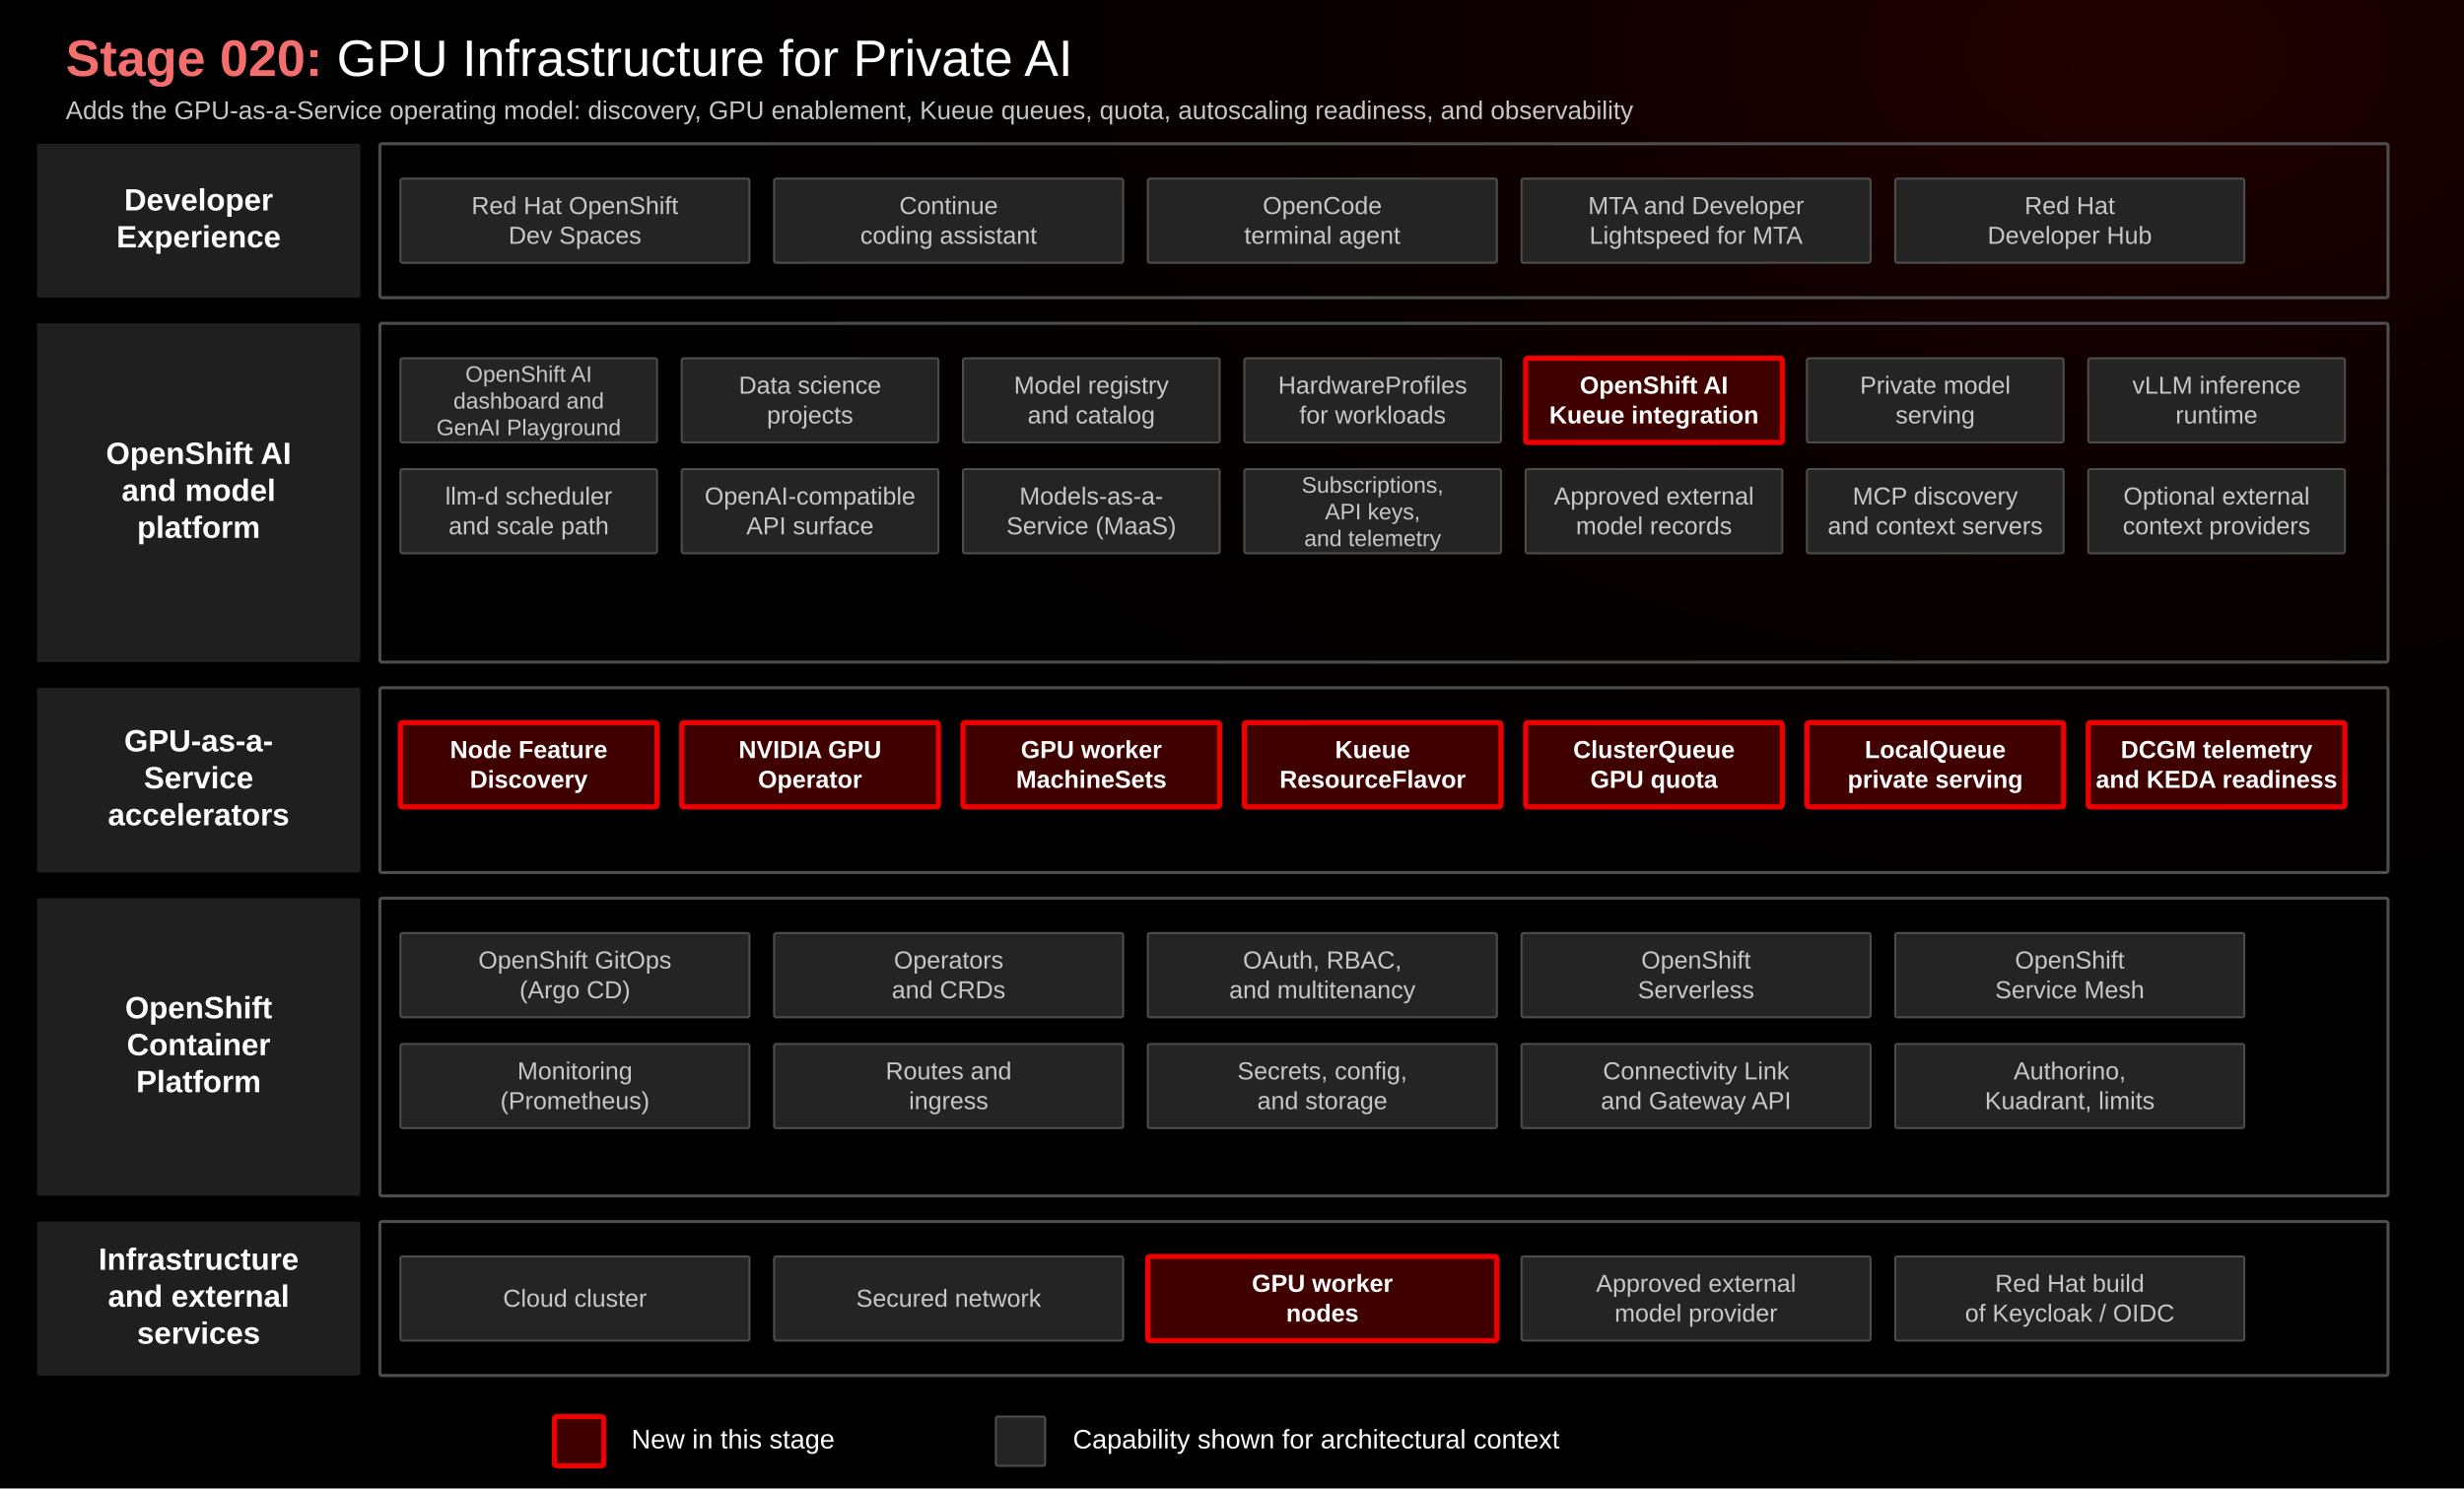
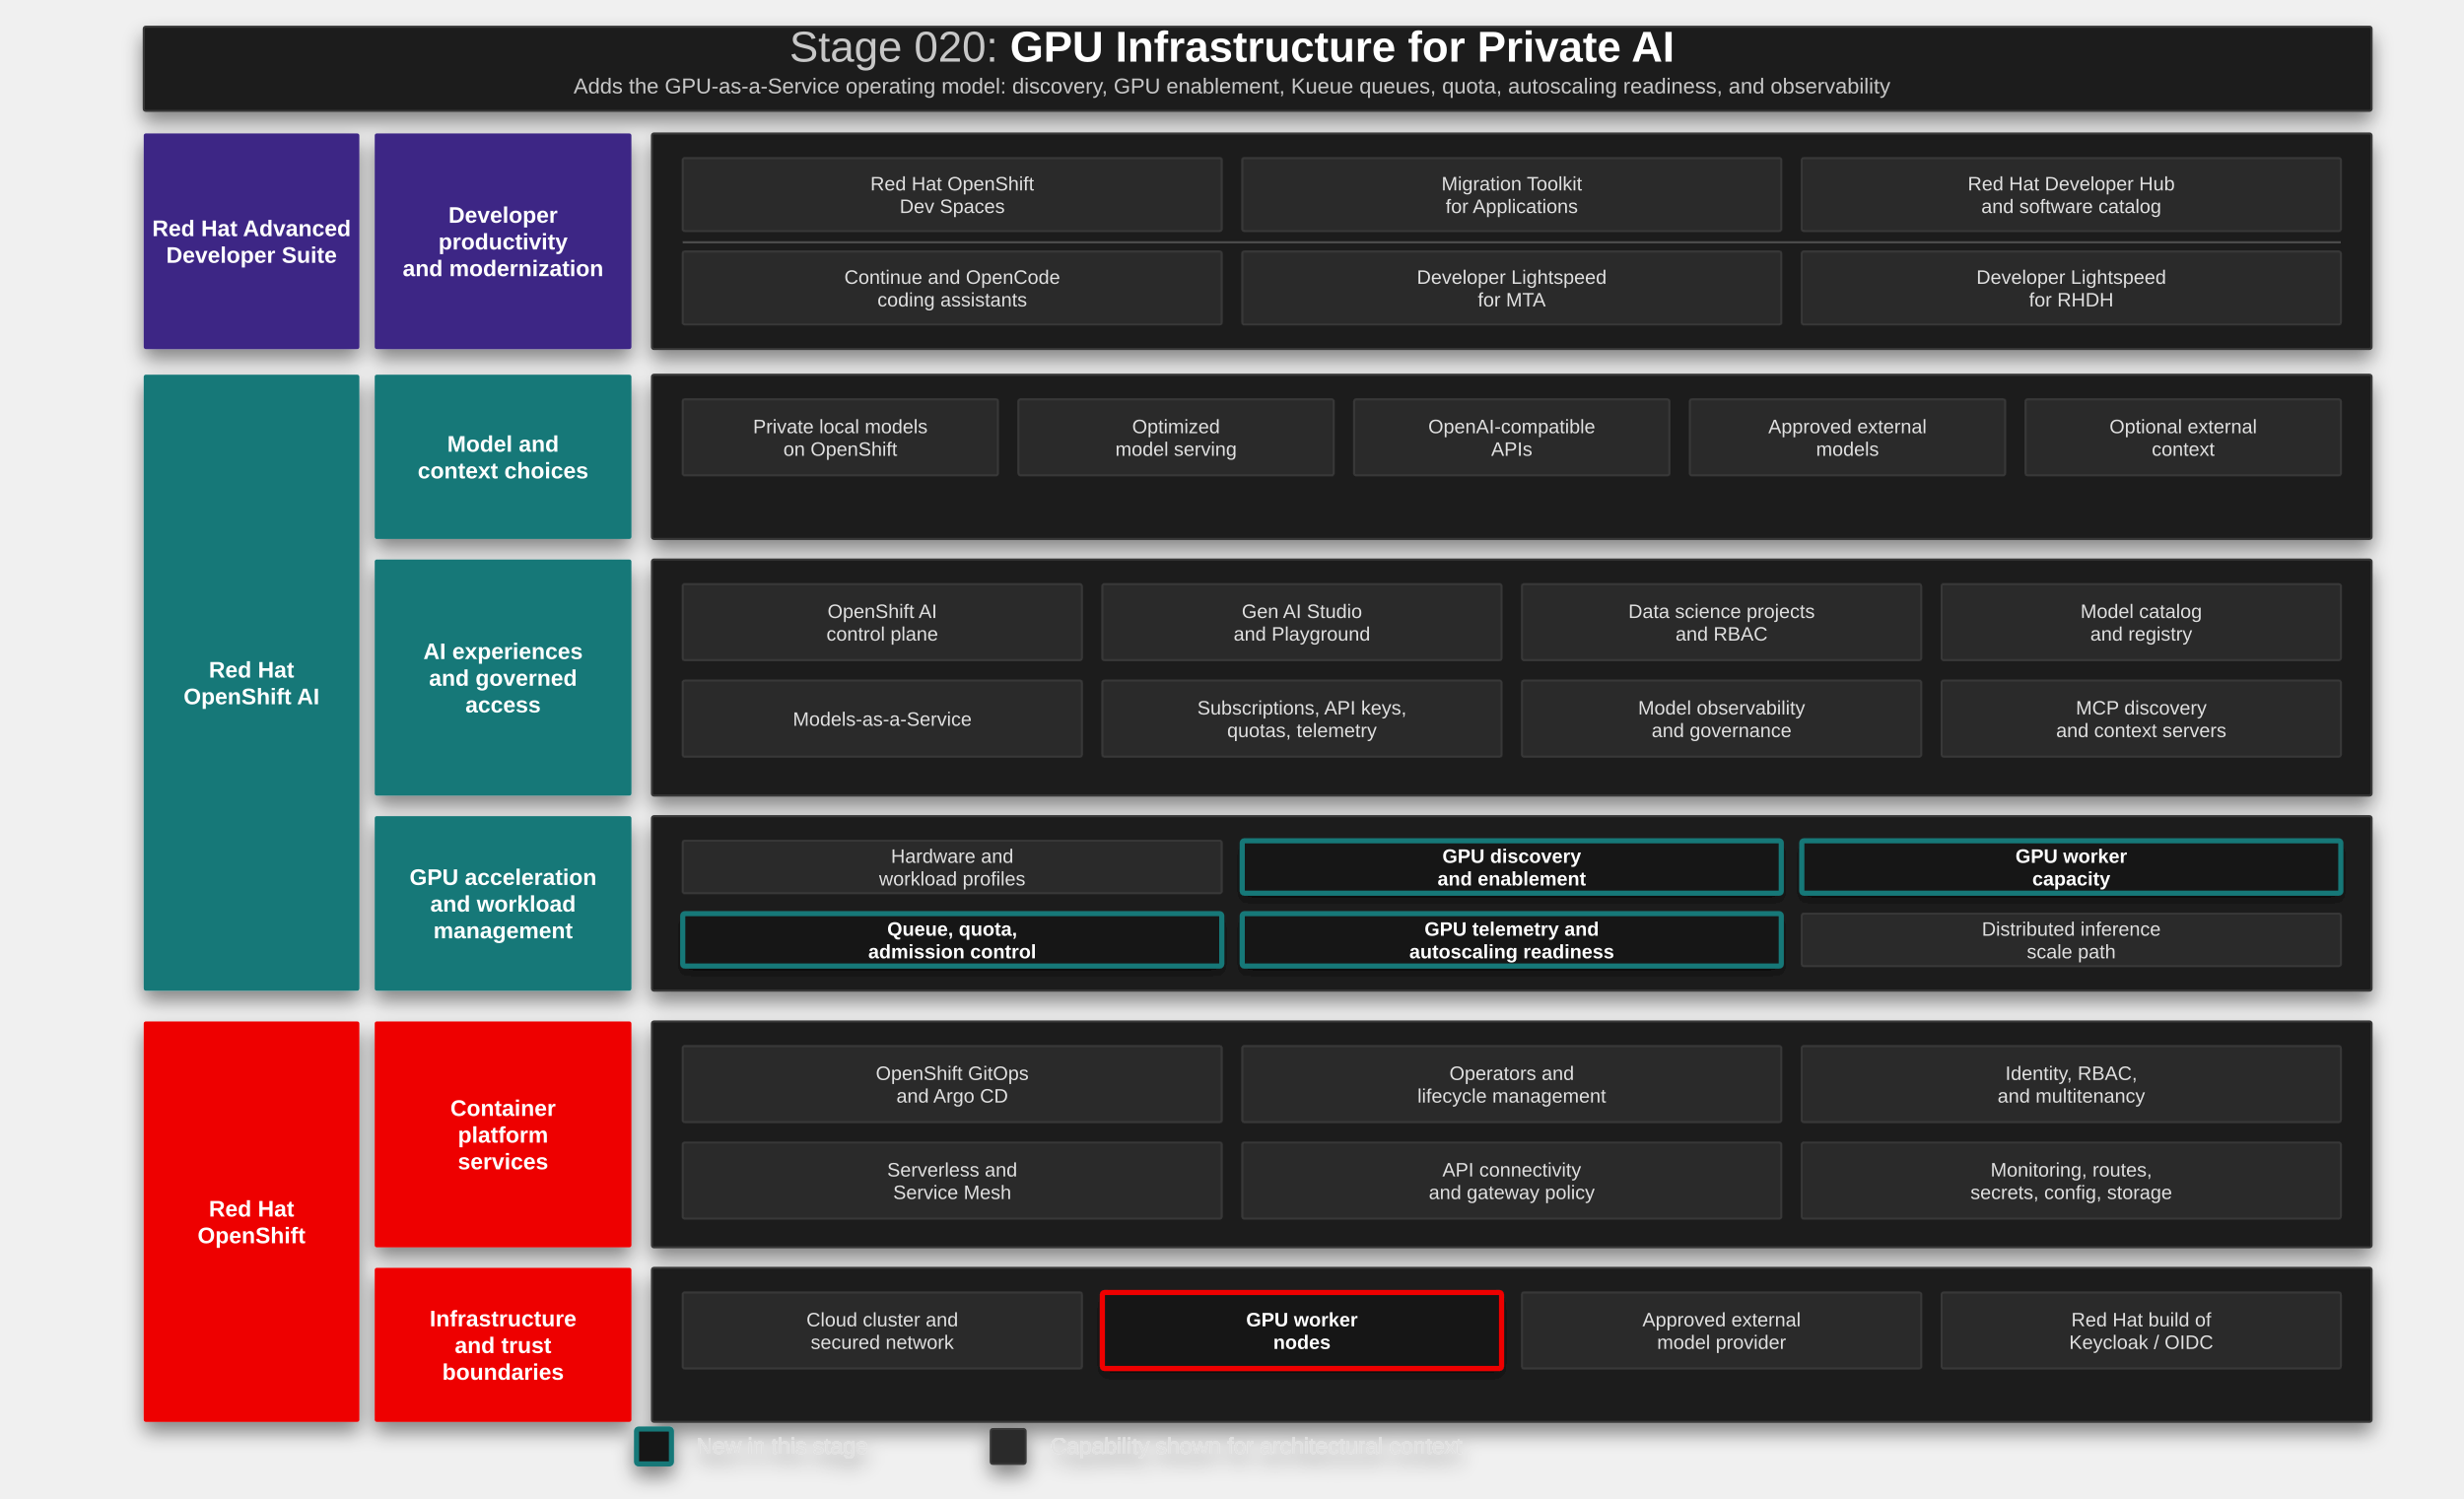
- <svg xmlns="http://www.w3.org/2000/svg" width="2400" height="1450" viewBox="0 0 2400 1450" role="img" aria-labelledby="title desc">
-   <style>.display{font-family:'Red Hat Display','Arial',sans-serif}.body{font-family:'Red Hat Text','Arial',sans-serif}.mono{font-family:'Red Hat Mono','Consolas',monospace}</style>
+ <svg xmlns="http://www.w3.org/2000/svg" width="2400" height="1460" viewBox="0 0 2400 1460" role="img" aria-labelledby="title desc">
+   <style>.display{font-family:'Red Hat Display','Arial',sans-serif}.body{font-family:'Red Hat Text','Arial',sans-serif}</style>
  <defs>
-     <radialGradient id="glow" cx="86%" cy="4%" r="70%">
-       <stop offset="0" stop-color="#ee0000" stop-opacity="0.14" />
-       <stop offset="0.46" stop-color="#ee0000" stop-opacity="0.04" />
-       <stop offset="1" stop-color="#000000" stop-opacity="0" />
-     </radialGradient>
    <filter id="lift" x="-20%" y="-20%" width="140%" height="140%">
-       <feDropShadow dx="0" dy="5" stdDeviation="5" flood-color="#000" flood-opacity="0.5" />
+       <feDropShadow dx="0" dy="6" stdDeviation="5" flood-color="#000" flood-opacity="0.55" />
+     </filter>
+     <filter id="panelShadow" x="-8%" y="-8%" width="116%" height="116%">
+       <feDropShadow dx="0" dy="10" stdDeviation="9" flood-color="#000" flood-opacity="0.45" />
    </filter>
  </defs>
-   <rect width="2400" height="1450" fill="#000000" />
-   <rect width="2400" height="1450" fill="url(#glow)" />
-   <text x="64" y="74" class="display" font-size="50" fill="#ffffff" font-weight="400">
-     <tspan fill="#f56e6e" font-weight="700">Stage 020:</tspan> GPU Infrastructure for Private AI</text>
-   <text x="64" y="116" class="body" font-size="25" fill="#c7c7c7">Adds the GPU-as-a-Service operating model: discovery, GPU enablement, Kueue queues, quota, autoscaling readiness, and observability</text>
-   <rect x="36" y="140" width="315" height="150" rx="2" fill="#1f1f1f" />
-   <text x="193.5" y="205" class="body" font-size="30" fill="#ffffff" font-weight="700" text-anchor="middle">Developer</text>
-   <text x="193.5" y="241" class="body" font-size="30" fill="#ffffff" font-weight="700" text-anchor="middle">Experience</text>
-   <rect x="370" y="140" width="1956" height="150" rx="2" fill="none" stroke="#4d4d4d" stroke-width="3" />
-   <g>
-     <rect x="390" y="174" width="340" height="82" rx="2" fill="#242424" stroke="#4d4d4d" stroke-width="2" />
-     <text x="560" y="208.5" class="body" font-size="24" fill="#c7c7c7" font-weight="400" text-anchor="middle">Red Hat OpenShift</text>
-     <text x="560" y="237.5" class="body" font-size="24" fill="#c7c7c7" font-weight="400" text-anchor="middle">Dev Spaces</text>
-   </g>
-   <g>
-     <rect x="754" y="174" width="340" height="82" rx="2" fill="#242424" stroke="#4d4d4d" stroke-width="2" />
-     <text x="924" y="208.5" class="body" font-size="24" fill="#c7c7c7" font-weight="400" text-anchor="middle">Continue</text>
-     <text x="924" y="237.5" class="body" font-size="24" fill="#c7c7c7" font-weight="400" text-anchor="middle">coding assistant</text>
-   </g>
-   <g>
-     <rect x="1118" y="174" width="340" height="82" rx="2" fill="#242424" stroke="#4d4d4d" stroke-width="2" />
-     <text x="1288" y="208.5" class="body" font-size="24" fill="#c7c7c7" font-weight="400" text-anchor="middle">OpenCode</text>
-     <text x="1288" y="237.5" class="body" font-size="24" fill="#c7c7c7" font-weight="400" text-anchor="middle">terminal agent</text>
-   </g>
-   <g>
-     <rect x="1482" y="174" width="340" height="82" rx="2" fill="#242424" stroke="#4d4d4d" stroke-width="2" />
-     <text x="1652" y="208.5" class="body" font-size="24" fill="#c7c7c7" font-weight="400" text-anchor="middle">MTA and Developer</text>
-     <text x="1652" y="237.5" class="body" font-size="24" fill="#c7c7c7" font-weight="400" text-anchor="middle">Lightspeed for MTA</text>
-   </g>
-   <g>
-     <rect x="1846" y="174" width="340" height="82" rx="2" fill="#242424" stroke="#4d4d4d" stroke-width="2" />
-     <text x="2016" y="208.5" class="body" font-size="24" fill="#c7c7c7" font-weight="400" text-anchor="middle">Red Hat</text>
-     <text x="2016" y="237.5" class="body" font-size="24" fill="#c7c7c7" font-weight="400" text-anchor="middle">Developer Hub</text>
-   </g>
-   <rect x="36" y="315" width="315" height="330" rx="2" fill="#1f1f1f" />
-   <text x="193.5" y="452" class="body" font-size="30" fill="#ffffff" font-weight="700" text-anchor="middle">OpenShift AI</text>
-   <text x="193.5" y="488" class="body" font-size="30" fill="#ffffff" font-weight="700" text-anchor="middle">and model</text>
-   <text x="193.5" y="524" class="body" font-size="30" fill="#ffffff" font-weight="700" text-anchor="middle">platform</text>
-   <rect x="370" y="315" width="1956" height="330" rx="2" fill="none" stroke="#4d4d4d" stroke-width="3" />
-   <g>
-     <rect x="390" y="349" width="250" height="82" rx="2" fill="#242424" stroke="#4d4d4d" stroke-width="2" />
-     <text x="515" y="372" class="body" font-size="22" fill="#c7c7c7" font-weight="400" text-anchor="middle">OpenShift AI</text>
-     <text x="515" y="398" class="body" font-size="22" fill="#c7c7c7" font-weight="400" text-anchor="middle">dashboard and</text>
-     <text x="515" y="424" class="body" font-size="22" fill="#c7c7c7" font-weight="400" text-anchor="middle">GenAI Playground</text>
-   </g>
-   <g>
-     <rect x="664" y="349" width="250" height="82" rx="2" fill="#242424" stroke="#4d4d4d" stroke-width="2" />
-     <text x="789" y="383.5" class="body" font-size="24" fill="#c7c7c7" font-weight="400" text-anchor="middle">Data science</text>
-     <text x="789" y="412.5" class="body" font-size="24" fill="#c7c7c7" font-weight="400" text-anchor="middle">projects</text>
-   </g>
-   <g>
-     <rect x="938" y="349" width="250" height="82" rx="2" fill="#242424" stroke="#4d4d4d" stroke-width="2" />
-     <text x="1063" y="383.5" class="body" font-size="24" fill="#c7c7c7" font-weight="400" text-anchor="middle">Model registry</text>
-     <text x="1063" y="412.5" class="body" font-size="24" fill="#c7c7c7" font-weight="400" text-anchor="middle">and catalog</text>
-   </g>
-   <g>
-     <rect x="1212" y="349" width="250" height="82" rx="2" fill="#242424" stroke="#4d4d4d" stroke-width="2" />
-     <text x="1337" y="383.5" class="body" font-size="24" fill="#c7c7c7" font-weight="400" text-anchor="middle">HardwareProfiles</text>
-     <text x="1337" y="412.5" class="body" font-size="24" fill="#c7c7c7" font-weight="400" text-anchor="middle">for workloads</text>
-   </g>
-   <g filter="url(#lift)">
-     <rect x="1486" y="349" width="250" height="82" rx="2" fill="#3f0000" stroke="#ee0000" stroke-width="5" />
-     <text x="1611" y="383.5" class="body" font-size="24" fill="#ffffff" font-weight="700" text-anchor="middle">OpenShift AI</text>
-     <text x="1611" y="412.5" class="body" font-size="24" fill="#ffffff" font-weight="700" text-anchor="middle">Kueue integration</text>
-   </g>
-   <g>
-     <rect x="1760" y="349" width="250" height="82" rx="2" fill="#242424" stroke="#4d4d4d" stroke-width="2" />
-     <text x="1885" y="383.5" class="body" font-size="24" fill="#c7c7c7" font-weight="400" text-anchor="middle">Private model</text>
-     <text x="1885" y="412.5" class="body" font-size="24" fill="#c7c7c7" font-weight="400" text-anchor="middle">serving</text>
-   </g>
-   <g>
-     <rect x="2034" y="349" width="250" height="82" rx="2" fill="#242424" stroke="#4d4d4d" stroke-width="2" />
-     <text x="2159" y="383.5" class="body" font-size="24" fill="#c7c7c7" font-weight="400" text-anchor="middle">vLLM inference</text>
-     <text x="2159" y="412.5" class="body" font-size="24" fill="#c7c7c7" font-weight="400" text-anchor="middle">runtime</text>
-   </g>
-   <g>
-     <rect x="390" y="457" width="250" height="82" rx="2" fill="#242424" stroke="#4d4d4d" stroke-width="2" />
-     <text x="515" y="491.5" class="body" font-size="24" fill="#c7c7c7" font-weight="400" text-anchor="middle">llm-d scheduler</text>
-     <text x="515" y="520.5" class="body" font-size="24" fill="#c7c7c7" font-weight="400" text-anchor="middle">and scale path</text>
-   </g>
-   <g>
-     <rect x="664" y="457" width="250" height="82" rx="2" fill="#242424" stroke="#4d4d4d" stroke-width="2" />
-     <text x="789" y="491.5" class="body" font-size="24" fill="#c7c7c7" font-weight="400" text-anchor="middle">OpenAI-compatible</text>
-     <text x="789" y="520.5" class="body" font-size="24" fill="#c7c7c7" font-weight="400" text-anchor="middle">API surface</text>
-   </g>
-   <g>
-     <rect x="938" y="457" width="250" height="82" rx="2" fill="#242424" stroke="#4d4d4d" stroke-width="2" />
-     <text x="1063" y="491.5" class="body" font-size="24" fill="#c7c7c7" font-weight="400" text-anchor="middle">Models-as-a-</text>
-     <text x="1063" y="520.5" class="body" font-size="24" fill="#c7c7c7" font-weight="400" text-anchor="middle">Service (MaaS)</text>
-   </g>
-   <g>
-     <rect x="1212" y="457" width="250" height="82" rx="2" fill="#242424" stroke="#4d4d4d" stroke-width="2" />
-     <text x="1337" y="480" class="body" font-size="22" fill="#c7c7c7" font-weight="400" text-anchor="middle">Subscriptions,</text>
-     <text x="1337" y="506" class="body" font-size="22" fill="#c7c7c7" font-weight="400" text-anchor="middle">API keys,</text>
-     <text x="1337" y="532" class="body" font-size="22" fill="#c7c7c7" font-weight="400" text-anchor="middle">and telemetry</text>
-   </g>
-   <g>
-     <rect x="1486" y="457" width="250" height="82" rx="2" fill="#242424" stroke="#4d4d4d" stroke-width="2" />
-     <text x="1611" y="491.5" class="body" font-size="24" fill="#c7c7c7" font-weight="400" text-anchor="middle">Approved external</text>
-     <text x="1611" y="520.5" class="body" font-size="24" fill="#c7c7c7" font-weight="400" text-anchor="middle">model records</text>
-   </g>
-   <g>
-     <rect x="1760" y="457" width="250" height="82" rx="2" fill="#242424" stroke="#4d4d4d" stroke-width="2" />
-     <text x="1885" y="491.5" class="body" font-size="24" fill="#c7c7c7" font-weight="400" text-anchor="middle">MCP discovery</text>
-     <text x="1885" y="520.5" class="body" font-size="24" fill="#c7c7c7" font-weight="400" text-anchor="middle">and context servers</text>
-   </g>
-   <g>
-     <rect x="2034" y="457" width="250" height="82" rx="2" fill="#242424" stroke="#4d4d4d" stroke-width="2" />
-     <text x="2159" y="491.5" class="body" font-size="24" fill="#c7c7c7" font-weight="400" text-anchor="middle">Optional external</text>
-     <text x="2159" y="520.5" class="body" font-size="24" fill="#c7c7c7" font-weight="400" text-anchor="middle">context providers</text>
-   </g>
-   <rect x="36" y="670" width="315" height="180" rx="2" fill="#1f1f1f" />
-   <text x="193.5" y="732" class="body" font-size="30" fill="#ffffff" font-weight="700" text-anchor="middle">GPU-as-a-</text>
-   <text x="193.5" y="768" class="body" font-size="30" fill="#ffffff" font-weight="700" text-anchor="middle">Service</text>
-   <text x="193.5" y="804" class="body" font-size="30" fill="#ffffff" font-weight="700" text-anchor="middle">accelerators</text>
-   <rect x="370" y="670" width="1956" height="180" rx="2" fill="none" stroke="#4d4d4d" stroke-width="3" />
-   <g filter="url(#lift)">
-     <rect x="390" y="704" width="250" height="82" rx="2" fill="#3f0000" stroke="#ee0000" stroke-width="5" />
-     <text x="515" y="738.5" class="body" font-size="24" fill="#ffffff" font-weight="700" text-anchor="middle">Node Feature</text>
-     <text x="515" y="767.5" class="body" font-size="24" fill="#ffffff" font-weight="700" text-anchor="middle">Discovery</text>
-   </g>
-   <g filter="url(#lift)">
-     <rect x="664" y="704" width="250" height="82" rx="2" fill="#3f0000" stroke="#ee0000" stroke-width="5" />
-     <text x="789" y="738.5" class="body" font-size="24" fill="#ffffff" font-weight="700" text-anchor="middle">NVIDIA GPU</text>
-     <text x="789" y="767.5" class="body" font-size="24" fill="#ffffff" font-weight="700" text-anchor="middle">Operator</text>
-   </g>
-   <g filter="url(#lift)">
-     <rect x="938" y="704" width="250" height="82" rx="2" fill="#3f0000" stroke="#ee0000" stroke-width="5" />
-     <text x="1063" y="738.5" class="body" font-size="24" fill="#ffffff" font-weight="700" text-anchor="middle">GPU worker</text>
-     <text x="1063" y="767.5" class="body" font-size="24" fill="#ffffff" font-weight="700" text-anchor="middle">MachineSets</text>
-   </g>
-   <g filter="url(#lift)">
-     <rect x="1212" y="704" width="250" height="82" rx="2" fill="#3f0000" stroke="#ee0000" stroke-width="5" />
-     <text x="1337" y="738.5" class="body" font-size="24" fill="#ffffff" font-weight="700" text-anchor="middle">Kueue</text>
-     <text x="1337" y="767.5" class="body" font-size="24" fill="#ffffff" font-weight="700" text-anchor="middle">ResourceFlavor</text>
-   </g>
-   <g filter="url(#lift)">
-     <rect x="1486" y="704" width="250" height="82" rx="2" fill="#3f0000" stroke="#ee0000" stroke-width="5" />
-     <text x="1611" y="738.5" class="body" font-size="24" fill="#ffffff" font-weight="700" text-anchor="middle">ClusterQueue</text>
-     <text x="1611" y="767.5" class="body" font-size="24" fill="#ffffff" font-weight="700" text-anchor="middle">GPU quota</text>
-   </g>
-   <g filter="url(#lift)">
-     <rect x="1760" y="704" width="250" height="82" rx="2" fill="#3f0000" stroke="#ee0000" stroke-width="5" />
-     <text x="1885" y="738.5" class="body" font-size="24" fill="#ffffff" font-weight="700" text-anchor="middle">LocalQueue</text>
-     <text x="1885" y="767.5" class="body" font-size="24" fill="#ffffff" font-weight="700" text-anchor="middle">private serving</text>
-   </g>
-   <g filter="url(#lift)">
-     <rect x="2034" y="704" width="250" height="82" rx="2" fill="#3f0000" stroke="#ee0000" stroke-width="5" />
-     <text x="2159" y="738.5" class="body" font-size="24" fill="#ffffff" font-weight="700" text-anchor="middle">DCGM telemetry</text>
-     <text x="2159" y="767.5" class="body" font-size="24" fill="#ffffff" font-weight="700" text-anchor="middle">and KEDA readiness</text>
-   </g>
-   <rect x="36" y="875" width="315" height="290" rx="2" fill="#1f1f1f" />
-   <text x="193.5" y="992" class="body" font-size="30" fill="#ffffff" font-weight="700" text-anchor="middle">OpenShift</text>
-   <text x="193.5" y="1028" class="body" font-size="30" fill="#ffffff" font-weight="700" text-anchor="middle">Container</text>
-   <text x="193.5" y="1064" class="body" font-size="30" fill="#ffffff" font-weight="700" text-anchor="middle">Platform</text>
-   <rect x="370" y="875" width="1956" height="290" rx="2" fill="none" stroke="#4d4d4d" stroke-width="3" />
-   <g>
-     <rect x="390" y="909" width="340" height="82" rx="2" fill="#242424" stroke="#4d4d4d" stroke-width="2" />
-     <text x="560" y="943.5" class="body" font-size="24" fill="#c7c7c7" font-weight="400" text-anchor="middle">OpenShift GitOps</text>
-     <text x="560" y="972.5" class="body" font-size="24" fill="#c7c7c7" font-weight="400" text-anchor="middle">(Argo CD)</text>
-   </g>
-   <g>
-     <rect x="754" y="909" width="340" height="82" rx="2" fill="#242424" stroke="#4d4d4d" stroke-width="2" />
-     <text x="924" y="943.5" class="body" font-size="24" fill="#c7c7c7" font-weight="400" text-anchor="middle">Operators</text>
-     <text x="924" y="972.5" class="body" font-size="24" fill="#c7c7c7" font-weight="400" text-anchor="middle">and CRDs</text>
-   </g>
-   <g>
-     <rect x="1118" y="909" width="340" height="82" rx="2" fill="#242424" stroke="#4d4d4d" stroke-width="2" />
-     <text x="1288" y="943.5" class="body" font-size="24" fill="#c7c7c7" font-weight="400" text-anchor="middle">OAuth, RBAC,</text>
-     <text x="1288" y="972.5" class="body" font-size="24" fill="#c7c7c7" font-weight="400" text-anchor="middle">and multitenancy</text>
-   </g>
-   <g>
-     <rect x="1482" y="909" width="340" height="82" rx="2" fill="#242424" stroke="#4d4d4d" stroke-width="2" />
-     <text x="1652" y="943.5" class="body" font-size="24" fill="#c7c7c7" font-weight="400" text-anchor="middle">OpenShift</text>
-     <text x="1652" y="972.5" class="body" font-size="24" fill="#c7c7c7" font-weight="400" text-anchor="middle">Serverless</text>
-   </g>
-   <g>
-     <rect x="1846" y="909" width="340" height="82" rx="2" fill="#242424" stroke="#4d4d4d" stroke-width="2" />
-     <text x="2016" y="943.5" class="body" font-size="24" fill="#c7c7c7" font-weight="400" text-anchor="middle">OpenShift</text>
-     <text x="2016" y="972.5" class="body" font-size="24" fill="#c7c7c7" font-weight="400" text-anchor="middle">Service Mesh</text>
-   </g>
-   <g>
-     <rect x="390" y="1017" width="340" height="82" rx="2" fill="#242424" stroke="#4d4d4d" stroke-width="2" />
-     <text x="560" y="1051.5" class="body" font-size="24" fill="#c7c7c7" font-weight="400" text-anchor="middle">Monitoring</text>
-     <text x="560" y="1080.5" class="body" font-size="24" fill="#c7c7c7" font-weight="400" text-anchor="middle">(Prometheus)</text>
-   </g>
-   <g>
-     <rect x="754" y="1017" width="340" height="82" rx="2" fill="#242424" stroke="#4d4d4d" stroke-width="2" />
-     <text x="924" y="1051.5" class="body" font-size="24" fill="#c7c7c7" font-weight="400" text-anchor="middle">Routes and</text>
-     <text x="924" y="1080.5" class="body" font-size="24" fill="#c7c7c7" font-weight="400" text-anchor="middle">ingress</text>
-   </g>
-   <g>
-     <rect x="1118" y="1017" width="340" height="82" rx="2" fill="#242424" stroke="#4d4d4d" stroke-width="2" />
-     <text x="1288" y="1051.5" class="body" font-size="24" fill="#c7c7c7" font-weight="400" text-anchor="middle">Secrets, config,</text>
-     <text x="1288" y="1080.5" class="body" font-size="24" fill="#c7c7c7" font-weight="400" text-anchor="middle">and storage</text>
-   </g>
-   <g>
-     <rect x="1482" y="1017" width="340" height="82" rx="2" fill="#242424" stroke="#4d4d4d" stroke-width="2" />
-     <text x="1652" y="1051.5" class="body" font-size="24" fill="#c7c7c7" font-weight="400" text-anchor="middle">Connectivity Link</text>
-     <text x="1652" y="1080.5" class="body" font-size="24" fill="#c7c7c7" font-weight="400" text-anchor="middle">and Gateway API</text>
-   </g>
-   <g>
-     <rect x="1846" y="1017" width="340" height="82" rx="2" fill="#242424" stroke="#4d4d4d" stroke-width="2" />
-     <text x="2016" y="1051.5" class="body" font-size="24" fill="#c7c7c7" font-weight="400" text-anchor="middle">Authorino,</text>
-     <text x="2016" y="1080.5" class="body" font-size="24" fill="#c7c7c7" font-weight="400" text-anchor="middle">Kuadrant, limits</text>
-   </g>
-   <rect x="36" y="1190" width="315" height="150" rx="2" fill="#1f1f1f" />
-   <text x="193.5" y="1237" class="body" font-size="30" fill="#ffffff" font-weight="700" text-anchor="middle">Infrastructure</text>
-   <text x="193.5" y="1273" class="body" font-size="30" fill="#ffffff" font-weight="700" text-anchor="middle">and external</text>
-   <text x="193.5" y="1309" class="body" font-size="30" fill="#ffffff" font-weight="700" text-anchor="middle">services</text>
-   <rect x="370" y="1190" width="1956" height="150" rx="2" fill="none" stroke="#4d4d4d" stroke-width="3" />
-   <g>
-     <rect x="390" y="1224" width="340" height="82" rx="2" fill="#242424" stroke="#4d4d4d" stroke-width="2" />
-     <text x="560" y="1273" class="body" font-size="24" fill="#c7c7c7" font-weight="400" text-anchor="middle">Cloud cluster</text>
-   </g>
-   <g>
-     <rect x="754" y="1224" width="340" height="82" rx="2" fill="#242424" stroke="#4d4d4d" stroke-width="2" />
-     <text x="924" y="1273" class="body" font-size="24" fill="#c7c7c7" font-weight="400" text-anchor="middle">Secured network</text>
-   </g>
-   <g filter="url(#lift)">
-     <rect x="1118" y="1224" width="340" height="82" rx="2" fill="#3f0000" stroke="#ee0000" stroke-width="5" />
-     <text x="1288" y="1258.5" class="body" font-size="24" fill="#ffffff" font-weight="700" text-anchor="middle">GPU worker</text>
-     <text x="1288" y="1287.5" class="body" font-size="24" fill="#ffffff" font-weight="700" text-anchor="middle">nodes</text>
-   </g>
-   <g>
-     <rect x="1482" y="1224" width="340" height="82" rx="2" fill="#242424" stroke="#4d4d4d" stroke-width="2" />
-     <text x="1652" y="1258.5" class="body" font-size="24" fill="#c7c7c7" font-weight="400" text-anchor="middle">Approved external</text>
-     <text x="1652" y="1287.5" class="body" font-size="24" fill="#c7c7c7" font-weight="400" text-anchor="middle">model provider</text>
-   </g>
-   <g>
-     <rect x="1846" y="1224" width="340" height="82" rx="2" fill="#242424" stroke="#4d4d4d" stroke-width="2" />
-     <text x="2016" y="1258.5" class="body" font-size="24" fill="#c7c7c7" font-weight="400" text-anchor="middle">Red Hat build</text>
-     <text x="2016" y="1287.5" class="body" font-size="24" fill="#c7c7c7" font-weight="400" text-anchor="middle">of Keycloak / OIDC</text>
-   </g>
-   <g>
-     <rect x="540" y="1380" width="48" height="48" rx="2" fill="#3f0000" stroke="#ee0000" stroke-width="5" />
-     <text x="615" y="1411" class="body" font-size="26" fill="#ffffff">New in this stage</text>
-     <rect x="970" y="1380" width="48" height="48" rx="2" fill="#242424" stroke="#4d4d4d" stroke-width="2" />
-     <text x="1045" y="1411" class="body" font-size="26" fill="#ffffff">Capability shown for architectural context</text>
+   <g filter="url(#panelShadow)">
+     <rect x="140" y="26" width="2170" height="82" rx="2" fill="#1f1f1f" stroke="#383838" stroke-width="2" />
+     <text x="1200" y="60" class="display" font-size="42" fill="#ffffff" font-weight="700" text-anchor="middle">
+       <tspan fill="#c7c7c7" font-weight="500">Stage 020:</tspan> GPU Infrastructure for Private AI</text>
+     <text x="1200" y="91" class="body" font-size="21" fill="#c7c7c7" text-anchor="middle">Adds the GPU-as-a-Service operating model: discovery, GPU enablement, Kueue queues, quota, autoscaling readiness, and observability</text>
+     <rect x="140" y="130" width="210" height="210" rx="2" fill="#3d2785" stroke="#3d2785" stroke-width="0" />
+     <text x="245" y="230" class="body" font-size="22" fill="#ffffff" font-weight="700" text-anchor="middle">Red Hat Advanced</text>
+     <text x="245" y="256" class="body" font-size="22" fill="#ffffff" font-weight="700" text-anchor="middle">Developer Suite</text>
+     <rect x="140" y="365" width="210" height="600" rx="2" fill="#147878" stroke="#147878" stroke-width="0" />
+     <text x="245" y="660" class="body" font-size="22" fill="#ffffff" font-weight="700" text-anchor="middle">Red Hat</text>
+     <text x="245" y="686" class="body" font-size="22" fill="#ffffff" font-weight="700" text-anchor="middle">OpenShift AI</text>
+     <rect x="140" y="995" width="210" height="390" rx="2" fill="#ee0000" stroke="#ee0000" stroke-width="0" />
+     <text x="245" y="1185" class="body" font-size="22" fill="#ffffff" font-weight="700" text-anchor="middle">Red Hat</text>
+     <text x="245" y="1211" class="body" font-size="22" fill="#ffffff" font-weight="700" text-anchor="middle">OpenShift</text>
+     <rect x="365" y="130" width="250" height="210" rx="2" fill="#3d2785" stroke="#3d2785" stroke-width="0" />
+     <text x="490" y="217" class="body" font-size="22" fill="#ffffff" font-weight="700" text-anchor="middle">Developer</text>
+     <text x="490" y="243" class="body" font-size="22" fill="#ffffff" font-weight="700" text-anchor="middle">productivity</text>
+     <text x="490" y="269" class="body" font-size="22" fill="#ffffff" font-weight="700" text-anchor="middle">and modernization</text>
+     <rect x="635" y="130" width="1675" height="210" rx="2" fill="#1f1f1f" stroke="#383838" stroke-width="2" />
+     <g>
+       <rect x="665" y="154" width="525" height="71" rx="2" fill="#292929" stroke="#383838" stroke-width="2" />
+       <text x="927.5" y="185.5" class="body" font-size="19" fill="#e0e0e0" font-weight="450" text-anchor="middle">Red Hat OpenShift</text>
+       <text x="927.5" y="207.5" class="body" font-size="19" fill="#e0e0e0" font-weight="450" text-anchor="middle">Dev Spaces</text>
+     </g>
+     <g>
+       <rect x="1210" y="154" width="525" height="71" rx="2" fill="#292929" stroke="#383838" stroke-width="2" />
+       <text x="1472.5" y="185.5" class="body" font-size="19" fill="#e0e0e0" font-weight="450" text-anchor="middle">Migration Toolkit</text>
+       <text x="1472.5" y="207.5" class="body" font-size="19" fill="#e0e0e0" font-weight="450" text-anchor="middle">for Applications</text>
+     </g>
+     <g>
+       <rect x="1755" y="154" width="525" height="71" rx="2" fill="#292929" stroke="#383838" stroke-width="2" />
+       <text x="2017.5" y="185.5" class="body" font-size="19" fill="#e0e0e0" font-weight="450" text-anchor="middle">Red Hat Developer Hub</text>
+       <text x="2017.5" y="207.5" class="body" font-size="19" fill="#e0e0e0" font-weight="450" text-anchor="middle">and software catalog</text>
+     </g>
+     <g>
+       <rect x="665" y="245" width="525" height="71" rx="2" fill="#292929" stroke="#383838" stroke-width="2" />
+       <text x="927.5" y="276.5" class="body" font-size="19" fill="#e0e0e0" font-weight="450" text-anchor="middle">Continue and OpenCode</text>
+       <text x="927.5" y="298.5" class="body" font-size="19" fill="#e0e0e0" font-weight="450" text-anchor="middle">coding assistants</text>
+     </g>
+     <g>
+       <rect x="1210" y="245" width="525" height="71" rx="2" fill="#292929" stroke="#383838" stroke-width="2" />
+       <text x="1472.5" y="276.5" class="body" font-size="19" fill="#e0e0e0" font-weight="450" text-anchor="middle">Developer Lightspeed</text>
+       <text x="1472.5" y="298.5" class="body" font-size="19" fill="#e0e0e0" font-weight="450" text-anchor="middle">for MTA</text>
+     </g>
+     <g>
+       <rect x="1755" y="245" width="525" height="71" rx="2" fill="#292929" stroke="#383838" stroke-width="2" />
+       <text x="2017.5" y="276.5" class="body" font-size="19" fill="#e0e0e0" font-weight="450" text-anchor="middle">Developer Lightspeed</text>
+       <text x="2017.5" y="298.5" class="body" font-size="19" fill="#e0e0e0" font-weight="450" text-anchor="middle">for RHDH</text>
+     </g>
+     <line x1="665" y1="236" x2="2280" y2="236" stroke="#4d4d4d" stroke-width="2" />
+     <rect x="365" y="365" width="250" height="160" rx="2" fill="#147878" stroke="#147878" stroke-width="0" />
+     <text x="490" y="440" class="body" font-size="22" fill="#ffffff" font-weight="700" text-anchor="middle">Model and</text>
+     <text x="490" y="466" class="body" font-size="22" fill="#ffffff" font-weight="700" text-anchor="middle">context choices</text>
+     <rect x="635" y="365" width="1675" height="160" rx="2" fill="#1f1f1f" stroke="#383838" stroke-width="2" />
+     <g>
+       <rect x="665" y="389" width="307" height="74" rx="2" fill="#292929" stroke="#383838" stroke-width="2" />
+       <text x="818.5" y="422" class="body" font-size="19" fill="#e0e0e0" font-weight="450" text-anchor="middle">Private local models</text>
+       <text x="818.5" y="444" class="body" font-size="19" fill="#e0e0e0" font-weight="450" text-anchor="middle">on OpenShift</text>
+     </g>
+     <g>
+       <rect x="992" y="389" width="307" height="74" rx="2" fill="#292929" stroke="#383838" stroke-width="2" />
+       <text x="1145.5" y="422" class="body" font-size="19" fill="#e0e0e0" font-weight="450" text-anchor="middle">Optimized</text>
+       <text x="1145.5" y="444" class="body" font-size="19" fill="#e0e0e0" font-weight="450" text-anchor="middle">model serving</text>
+     </g>
+     <g>
+       <rect x="1319" y="389" width="307" height="74" rx="2" fill="#292929" stroke="#383838" stroke-width="2" />
+       <text x="1472.5" y="422" class="body" font-size="19" fill="#e0e0e0" font-weight="450" text-anchor="middle">OpenAI-compatible</text>
+       <text x="1472.5" y="444" class="body" font-size="19" fill="#e0e0e0" font-weight="450" text-anchor="middle">APIs</text>
+     </g>
+     <g>
+       <rect x="1646" y="389" width="307" height="74" rx="2" fill="#292929" stroke="#383838" stroke-width="2" />
+       <text x="1799.5" y="422" class="body" font-size="19" fill="#e0e0e0" font-weight="450" text-anchor="middle">Approved external</text>
+       <text x="1799.5" y="444" class="body" font-size="19" fill="#e0e0e0" font-weight="450" text-anchor="middle">models</text>
+     </g>
+     <g>
+       <rect x="1973" y="389" width="307" height="74" rx="2" fill="#292929" stroke="#383838" stroke-width="2" />
+       <text x="2126.5" y="422" class="body" font-size="19" fill="#e0e0e0" font-weight="450" text-anchor="middle">Optional external</text>
+       <text x="2126.5" y="444" class="body" font-size="19" fill="#e0e0e0" font-weight="450" text-anchor="middle">context</text>
+     </g>
+     <rect x="365" y="545" width="250" height="230" rx="2" fill="#147878" stroke="#147878" stroke-width="0" />
+     <text x="490" y="642" class="body" font-size="22" fill="#ffffff" font-weight="700" text-anchor="middle">AI experiences</text>
+     <text x="490" y="668" class="body" font-size="22" fill="#ffffff" font-weight="700" text-anchor="middle">and governed</text>
+     <text x="490" y="694" class="body" font-size="22" fill="#ffffff" font-weight="700" text-anchor="middle">access</text>
+     <rect x="635" y="545" width="1675" height="230" rx="2" fill="#1f1f1f" stroke="#383838" stroke-width="2" />
+     <g>
+       <rect x="665" y="569" width="388.75" height="74" rx="2" fill="#292929" stroke="#383838" stroke-width="2" />
+       <text x="859.375" y="602" class="body" font-size="19" fill="#e0e0e0" font-weight="450" text-anchor="middle">OpenShift AI</text>
+       <text x="859.375" y="624" class="body" font-size="19" fill="#e0e0e0" font-weight="450" text-anchor="middle">control plane</text>
+     </g>
+     <g>
+       <rect x="1073.75" y="569" width="388.75" height="74" rx="2" fill="#292929" stroke="#383838" stroke-width="2" />
+       <text x="1268.125" y="602" class="body" font-size="19" fill="#e0e0e0" font-weight="450" text-anchor="middle">Gen AI Studio</text>
+       <text x="1268.125" y="624" class="body" font-size="19" fill="#e0e0e0" font-weight="450" text-anchor="middle">and Playground</text>
+     </g>
+     <g>
+       <rect x="1482.5" y="569" width="388.75" height="74" rx="2" fill="#292929" stroke="#383838" stroke-width="2" />
+       <text x="1676.875" y="602" class="body" font-size="19" fill="#e0e0e0" font-weight="450" text-anchor="middle">Data science projects</text>
+       <text x="1676.875" y="624" class="body" font-size="19" fill="#e0e0e0" font-weight="450" text-anchor="middle">and RBAC</text>
+     </g>
+     <g>
+       <rect x="1891.25" y="569" width="388.75" height="74" rx="2" fill="#292929" stroke="#383838" stroke-width="2" />
+       <text x="2085.625" y="602" class="body" font-size="19" fill="#e0e0e0" font-weight="450" text-anchor="middle">Model catalog</text>
+       <text x="2085.625" y="624" class="body" font-size="19" fill="#e0e0e0" font-weight="450" text-anchor="middle">and registry</text>
+     </g>
+     <g>
+       <rect x="665" y="663" width="388.75" height="74" rx="2" fill="#292929" stroke="#383838" stroke-width="2" />
+       <text x="859.375" y="707" class="body" font-size="19" fill="#e0e0e0" font-weight="450" text-anchor="middle">Models-as-a-Service</text>
+     </g>
+     <g>
+       <rect x="1073.75" y="663" width="388.75" height="74" rx="2" fill="#292929" stroke="#383838" stroke-width="2" />
+       <text x="1268.125" y="696" class="body" font-size="19" fill="#e0e0e0" font-weight="450" text-anchor="middle">Subscriptions, API keys,</text>
+       <text x="1268.125" y="718" class="body" font-size="19" fill="#e0e0e0" font-weight="450" text-anchor="middle">quotas, telemetry</text>
+     </g>
+     <g>
+       <rect x="1482.5" y="663" width="388.75" height="74" rx="2" fill="#292929" stroke="#383838" stroke-width="2" />
+       <text x="1676.875" y="696" class="body" font-size="19" fill="#e0e0e0" font-weight="450" text-anchor="middle">Model observability</text>
+       <text x="1676.875" y="718" class="body" font-size="19" fill="#e0e0e0" font-weight="450" text-anchor="middle">and governance</text>
+     </g>
+     <g>
+       <rect x="1891.25" y="663" width="388.75" height="74" rx="2" fill="#292929" stroke="#383838" stroke-width="2" />
+       <text x="2085.625" y="696" class="body" font-size="19" fill="#e0e0e0" font-weight="450" text-anchor="middle">MCP discovery</text>
+       <text x="2085.625" y="718" class="body" font-size="19" fill="#e0e0e0" font-weight="450" text-anchor="middle">and context servers</text>
+     </g>
+     <rect x="365" y="795" width="250" height="170" rx="2" fill="#147878" stroke="#147878" stroke-width="0" />
+     <text x="490" y="862" class="body" font-size="22" fill="#ffffff" font-weight="700" text-anchor="middle">GPU acceleration</text>
+     <text x="490" y="888" class="body" font-size="22" fill="#ffffff" font-weight="700" text-anchor="middle">and workload</text>
+     <text x="490" y="914" class="body" font-size="22" fill="#ffffff" font-weight="700" text-anchor="middle">management</text>
+     <rect x="635" y="795" width="1675" height="170" rx="2" fill="#1f1f1f" stroke="#383838" stroke-width="2" />
+     <g>
+       <rect x="665" y="819" width="525" height="51" rx="2" fill="#292929" stroke="#383838" stroke-width="2" />
+       <text x="927.5" y="840.5" class="body" font-size="19" fill="#e0e0e0" font-weight="450" text-anchor="middle">Hardware and</text>
+       <text x="927.5" y="862.5" class="body" font-size="19" fill="#e0e0e0" font-weight="450" text-anchor="middle">workload profiles</text>
+     </g>
+     <g filter="url(#lift)">
+       <rect x="1210" y="819" width="525" height="51" rx="2" fill="#151515" stroke="#147878" stroke-width="5" />
+       <text x="1472.5" y="840.5" class="body" font-size="19" fill="#ffffff" font-weight="700" text-anchor="middle">GPU discovery</text>
+       <text x="1472.5" y="862.5" class="body" font-size="19" fill="#ffffff" font-weight="700" text-anchor="middle">and enablement</text>
+     </g>
+     <g filter="url(#lift)">
+       <rect x="1755" y="819" width="525" height="51" rx="2" fill="#151515" stroke="#147878" stroke-width="5" />
+       <text x="2017.5" y="840.5" class="body" font-size="19" fill="#ffffff" font-weight="700" text-anchor="middle">GPU worker</text>
+       <text x="2017.5" y="862.5" class="body" font-size="19" fill="#ffffff" font-weight="700" text-anchor="middle">capacity</text>
+     </g>
+     <g filter="url(#lift)">
+       <rect x="665" y="890" width="525" height="51" rx="2" fill="#151515" stroke="#147878" stroke-width="5" />
+       <text x="927.5" y="911.5" class="body" font-size="19" fill="#ffffff" font-weight="700" text-anchor="middle">Queue, quota,</text>
+       <text x="927.5" y="933.5" class="body" font-size="19" fill="#ffffff" font-weight="700" text-anchor="middle">admission control</text>
+     </g>
+     <g filter="url(#lift)">
+       <rect x="1210" y="890" width="525" height="51" rx="2" fill="#151515" stroke="#147878" stroke-width="5" />
+       <text x="1472.5" y="911.5" class="body" font-size="19" fill="#ffffff" font-weight="700" text-anchor="middle">GPU telemetry and</text>
+       <text x="1472.5" y="933.5" class="body" font-size="19" fill="#ffffff" font-weight="700" text-anchor="middle">autoscaling readiness</text>
+     </g>
+     <g>
+       <rect x="1755" y="890" width="525" height="51" rx="2" fill="#292929" stroke="#383838" stroke-width="2" />
+       <text x="2017.5" y="911.5" class="body" font-size="19" fill="#e0e0e0" font-weight="450" text-anchor="middle">Distributed inference</text>
+       <text x="2017.5" y="933.5" class="body" font-size="19" fill="#e0e0e0" font-weight="450" text-anchor="middle">scale path</text>
+     </g>
+     <rect x="365" y="995" width="250" height="220" rx="2" fill="#ee0000" stroke="#ee0000" stroke-width="0" />
+     <text x="490" y="1087" class="body" font-size="22" fill="#ffffff" font-weight="700" text-anchor="middle">Container</text>
+     <text x="490" y="1113" class="body" font-size="22" fill="#ffffff" font-weight="700" text-anchor="middle">platform</text>
+     <text x="490" y="1139" class="body" font-size="22" fill="#ffffff" font-weight="700" text-anchor="middle">services</text>
+     <rect x="635" y="995" width="1675" height="220" rx="2" fill="#1f1f1f" stroke="#383838" stroke-width="2" />
+     <g>
+       <rect x="665" y="1019" width="525" height="74" rx="2" fill="#292929" stroke="#383838" stroke-width="2" />
+       <text x="927.5" y="1052" class="body" font-size="19" fill="#e0e0e0" font-weight="450" text-anchor="middle">OpenShift GitOps</text>
+       <text x="927.5" y="1074" class="body" font-size="19" fill="#e0e0e0" font-weight="450" text-anchor="middle">and Argo CD</text>
+     </g>
+     <g>
+       <rect x="1210" y="1019" width="525" height="74" rx="2" fill="#292929" stroke="#383838" stroke-width="2" />
+       <text x="1472.5" y="1052" class="body" font-size="19" fill="#e0e0e0" font-weight="450" text-anchor="middle">Operators and</text>
+       <text x="1472.5" y="1074" class="body" font-size="19" fill="#e0e0e0" font-weight="450" text-anchor="middle">lifecycle management</text>
+     </g>
+     <g>
+       <rect x="1755" y="1019" width="525" height="74" rx="2" fill="#292929" stroke="#383838" stroke-width="2" />
+       <text x="2017.5" y="1052" class="body" font-size="19" fill="#e0e0e0" font-weight="450" text-anchor="middle">Identity, RBAC,</text>
+       <text x="2017.5" y="1074" class="body" font-size="19" fill="#e0e0e0" font-weight="450" text-anchor="middle">and multitenancy</text>
+     </g>
+     <g>
+       <rect x="665" y="1113" width="525" height="74" rx="2" fill="#292929" stroke="#383838" stroke-width="2" />
+       <text x="927.5" y="1146" class="body" font-size="19" fill="#e0e0e0" font-weight="450" text-anchor="middle">Serverless and</text>
+       <text x="927.5" y="1168" class="body" font-size="19" fill="#e0e0e0" font-weight="450" text-anchor="middle">Service Mesh</text>
+     </g>
+     <g>
+       <rect x="1210" y="1113" width="525" height="74" rx="2" fill="#292929" stroke="#383838" stroke-width="2" />
+       <text x="1472.5" y="1146" class="body" font-size="19" fill="#e0e0e0" font-weight="450" text-anchor="middle">API connectivity</text>
+       <text x="1472.5" y="1168" class="body" font-size="19" fill="#e0e0e0" font-weight="450" text-anchor="middle">and gateway policy</text>
+     </g>
+     <g>
+       <rect x="1755" y="1113" width="525" height="74" rx="2" fill="#292929" stroke="#383838" stroke-width="2" />
+       <text x="2017.5" y="1146" class="body" font-size="19" fill="#e0e0e0" font-weight="450" text-anchor="middle">Monitoring, routes,</text>
+       <text x="2017.5" y="1168" class="body" font-size="19" fill="#e0e0e0" font-weight="450" text-anchor="middle">secrets, config, storage</text>
+     </g>
+     <rect x="365" y="1235" width="250" height="150" rx="2" fill="#ee0000" stroke="#ee0000" stroke-width="0" />
+     <text x="490" y="1292" class="body" font-size="22" fill="#ffffff" font-weight="700" text-anchor="middle">Infrastructure</text>
+     <text x="490" y="1318" class="body" font-size="22" fill="#ffffff" font-weight="700" text-anchor="middle">and trust</text>
+     <text x="490" y="1344" class="body" font-size="22" fill="#ffffff" font-weight="700" text-anchor="middle">boundaries</text>
+     <rect x="635" y="1235" width="1675" height="150" rx="2" fill="#1f1f1f" stroke="#383838" stroke-width="2" />
+     <g>
+       <rect x="665" y="1259" width="388.75" height="74" rx="2" fill="#292929" stroke="#383838" stroke-width="2" />
+       <text x="859.375" y="1292" class="body" font-size="19" fill="#e0e0e0" font-weight="450" text-anchor="middle">Cloud cluster and</text>
+       <text x="859.375" y="1314" class="body" font-size="19" fill="#e0e0e0" font-weight="450" text-anchor="middle">secured network</text>
+     </g>
+     <g filter="url(#lift)">
+       <rect x="1073.75" y="1259" width="388.75" height="74" rx="2" fill="#151515" stroke="#ee0000" stroke-width="5" />
+       <text x="1268.125" y="1292" class="body" font-size="19" fill="#ffffff" font-weight="700" text-anchor="middle">GPU worker</text>
+       <text x="1268.125" y="1314" class="body" font-size="19" fill="#ffffff" font-weight="700" text-anchor="middle">nodes</text>
+     </g>
+     <g>
+       <rect x="1482.5" y="1259" width="388.75" height="74" rx="2" fill="#292929" stroke="#383838" stroke-width="2" />
+       <text x="1676.875" y="1292" class="body" font-size="19" fill="#e0e0e0" font-weight="450" text-anchor="middle">Approved external</text>
+       <text x="1676.875" y="1314" class="body" font-size="19" fill="#e0e0e0" font-weight="450" text-anchor="middle">model provider</text>
+     </g>
+     <g>
+       <rect x="1891.25" y="1259" width="388.75" height="74" rx="2" fill="#292929" stroke="#383838" stroke-width="2" />
+       <text x="2085.625" y="1292" class="body" font-size="19" fill="#e0e0e0" font-weight="450" text-anchor="middle">Red Hat build of</text>
+       <text x="2085.625" y="1314" class="body" font-size="19" fill="#e0e0e0" font-weight="450" text-anchor="middle">Keycloak / OIDC</text>
+     </g>
+     <rect x="620" y="1392" width="34" height="34" rx="2" fill="#151515" stroke="#147878" stroke-width="5" />
+     <text x="678" y="1416" class="body" font-size="22" fill="#e0e0e0">New in this stage</text>
+     <rect x="965" y="1392" width="34" height="34" rx="2" fill="#292929" stroke="#383838" stroke-width="2" />
+     <text x="1023" y="1416" class="body" font-size="22" fill="#e0e0e0">Capability shown for architectural context</text>
  </g>
</svg>
